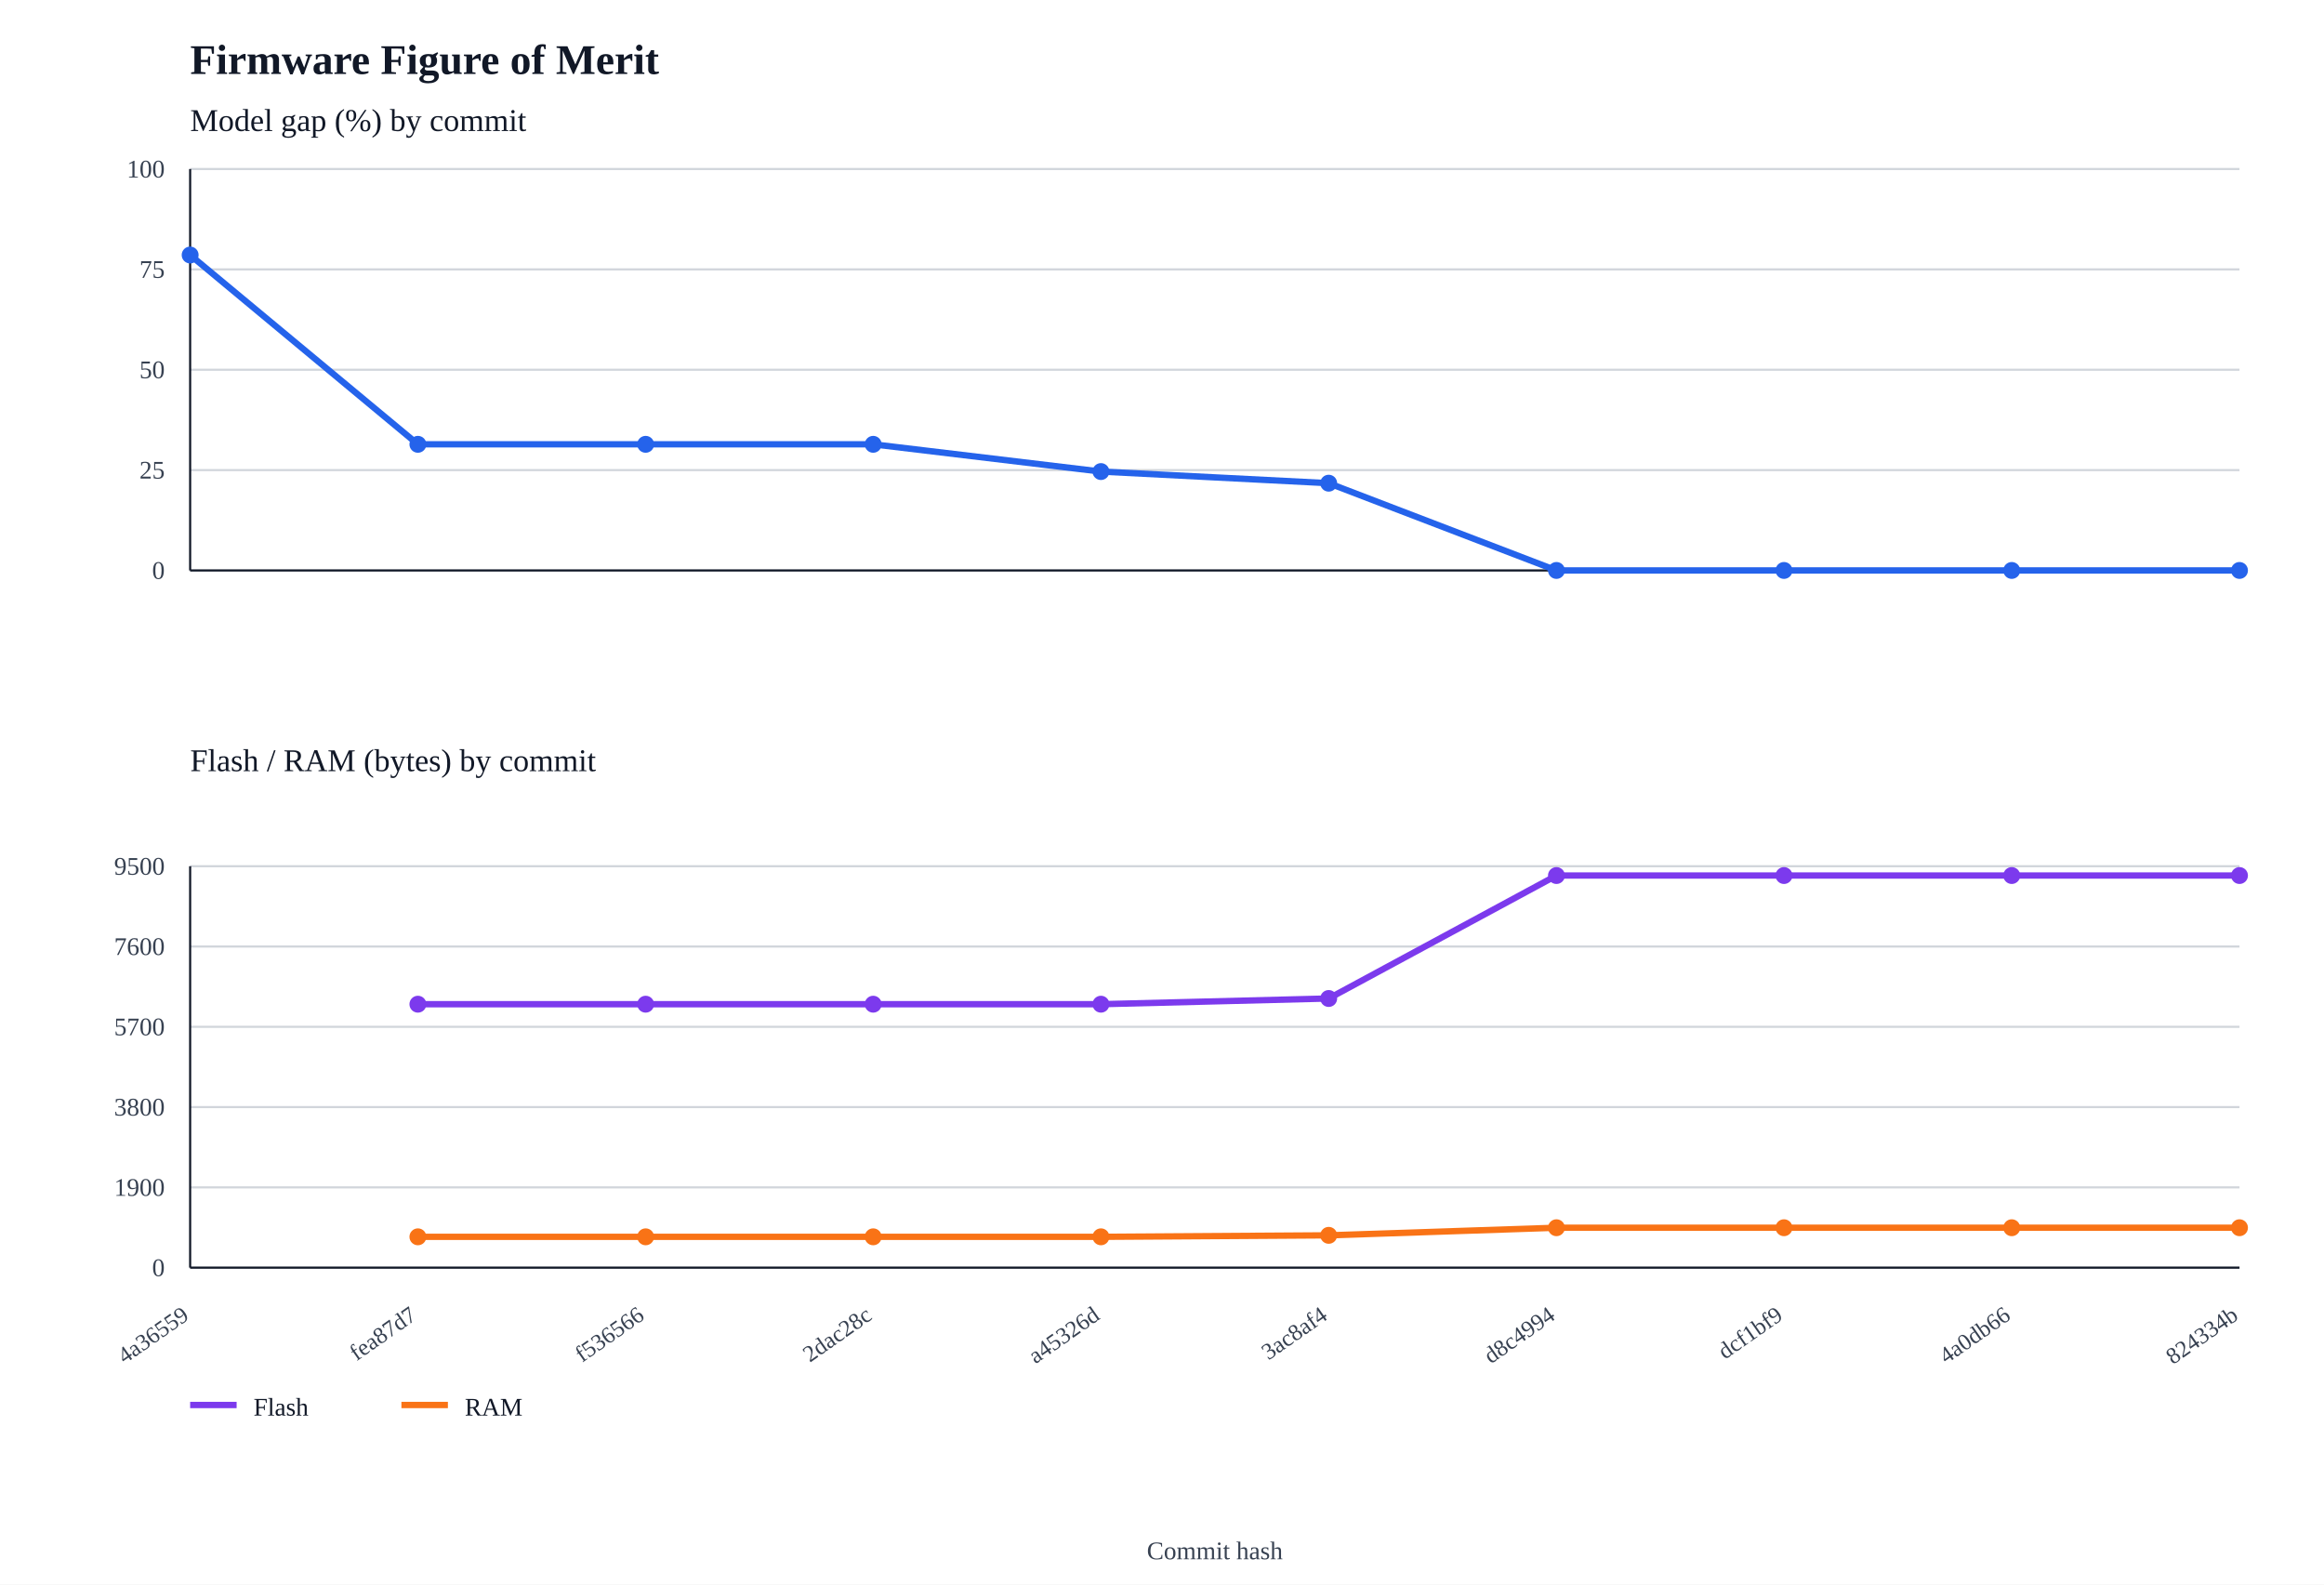
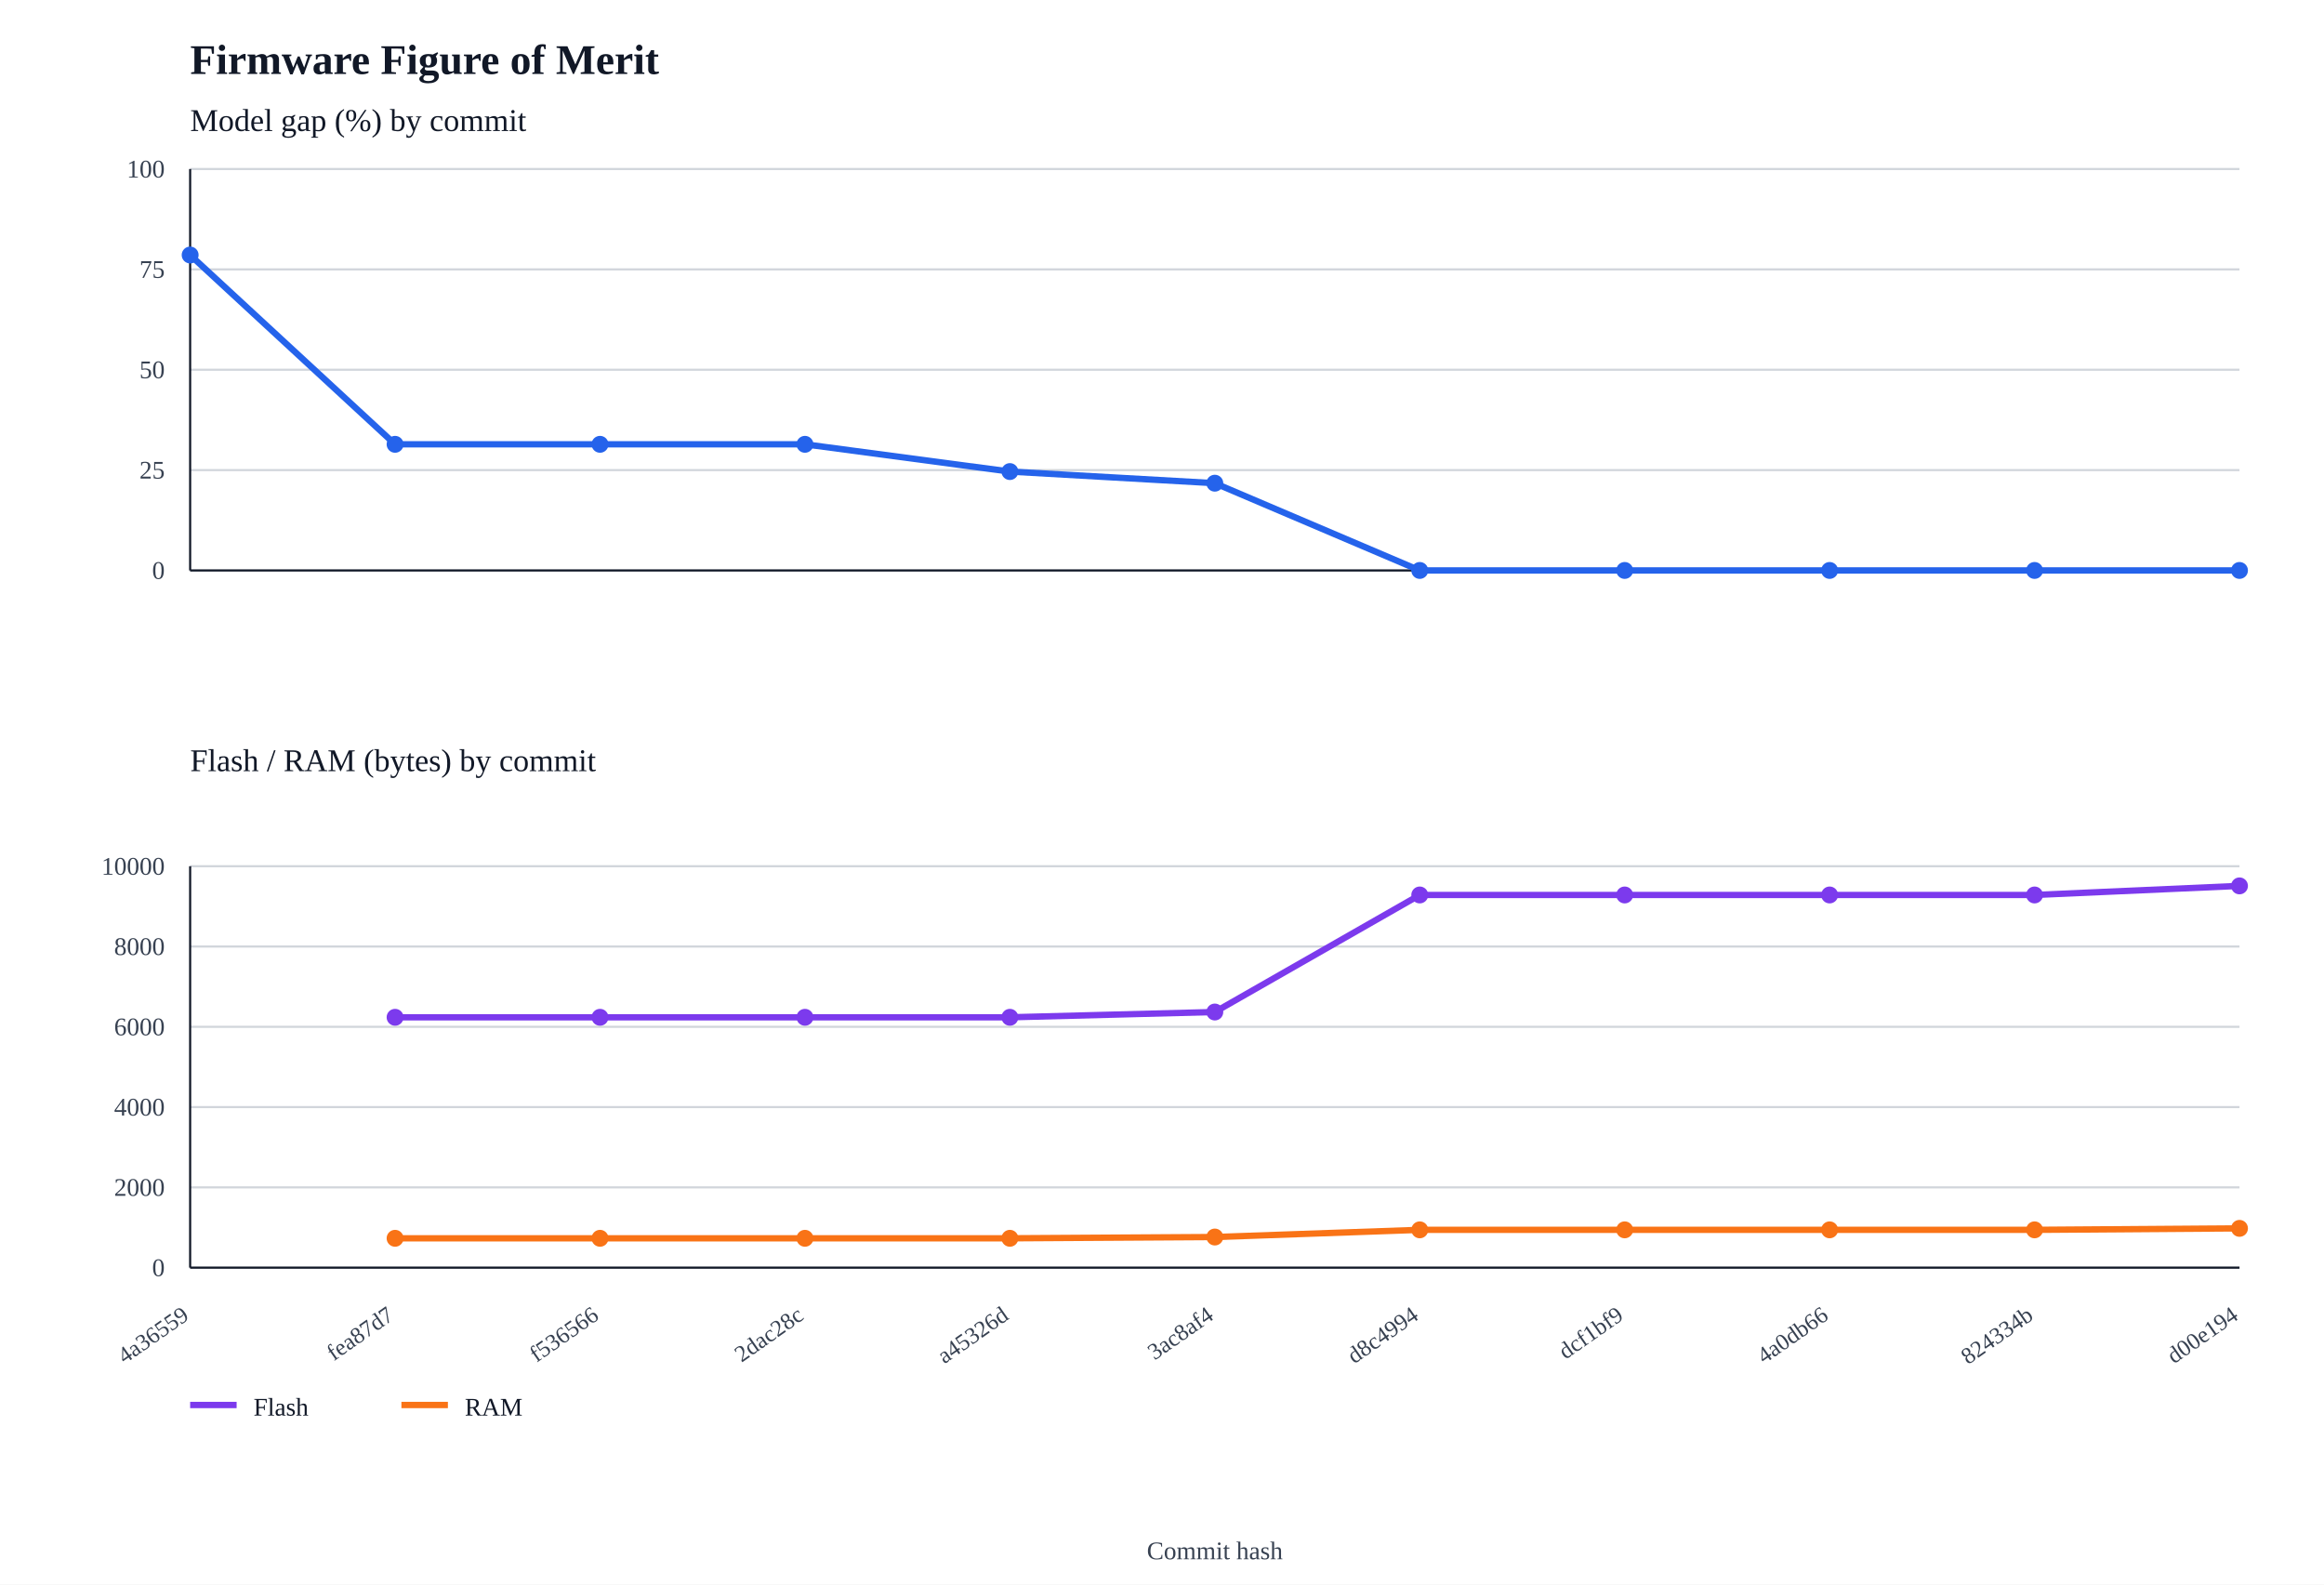
<svg xmlns="http://www.w3.org/2000/svg" width="1100" height="750" viewBox="0 0 1100 750">
  <rect width="100%" height="100%" fill="#ffffff" />
  <text x="90" y="35" font-size="20" font-weight="bold" fill="#111827">Firmware Figure of Merit</text>
  <text x="90" y="62" font-size="15" fill="#111827">Model gap (%) by commit</text>
  <line x1="90" y1="270" x2="1060" y2="270" stroke="#d1d5db" />
  <text x="78" y="274" text-anchor="end" font-size="12" fill="#374151">0</text>
  <line x1="90" y1="222.5" x2="1060" y2="222.5" stroke="#d1d5db" />
  <text x="78" y="226.5" text-anchor="end" font-size="12" fill="#374151">25</text>
  <line x1="90" y1="175" x2="1060" y2="175" stroke="#d1d5db" />
  <text x="78" y="179" text-anchor="end" font-size="12" fill="#374151">50</text>
  <line x1="90" y1="127.5" x2="1060" y2="127.5" stroke="#d1d5db" />
  <text x="78" y="131.5" text-anchor="end" font-size="12" fill="#374151">75</text>
  <line x1="90" y1="80" x2="1060" y2="80" stroke="#d1d5db" />
  <text x="78" y="84" text-anchor="end" font-size="12" fill="#374151">100</text>
  <line x1="90" y1="80" x2="90" y2="270" stroke="#111827" />
  <line x1="90" y1="270" x2="1060" y2="270" stroke="#111827" />
-   <polyline fill="none" stroke="#2563eb" stroke-width="3" points="90.0,120.7 197.8,210.3 305.6,210.3 413.3,210.3 521.1,223.2 628.9,228.7 736.7,270.0 844.4,270.0 952.2,270.0 1060.0,270.0" />
+   <polyline fill="none" stroke="#2563eb" stroke-width="3" points="90.0,120.7 187.0,210.3 284.0,210.3 381.0,210.3 478.0,223.2 575.0,228.7 672.0,270.0 769.0,270.0 866.0,270.0 963.0,270.0 1060.0,270.0" />
  <circle cx="90.0" cy="120.7" r="4" fill="#2563eb" />
-   <circle cx="197.8" cy="210.3" r="4" fill="#2563eb" />
-   <circle cx="305.6" cy="210.3" r="4" fill="#2563eb" />
-   <circle cx="413.3" cy="210.3" r="4" fill="#2563eb" />
-   <circle cx="521.1" cy="223.2" r="4" fill="#2563eb" />
-   <circle cx="628.9" cy="228.7" r="4" fill="#2563eb" />
-   <circle cx="736.7" cy="270.0" r="4" fill="#2563eb" />
-   <circle cx="844.4" cy="270.0" r="4" fill="#2563eb" />
-   <circle cx="952.2" cy="270.0" r="4" fill="#2563eb" />
+   <circle cx="187.0" cy="210.3" r="4" fill="#2563eb" />
+   <circle cx="284.0" cy="210.3" r="4" fill="#2563eb" />
+   <circle cx="381.0" cy="210.3" r="4" fill="#2563eb" />
+   <circle cx="478.0" cy="223.2" r="4" fill="#2563eb" />
+   <circle cx="575.0" cy="228.7" r="4" fill="#2563eb" />
+   <circle cx="672.0" cy="270.0" r="4" fill="#2563eb" />
+   <circle cx="769.0" cy="270.0" r="4" fill="#2563eb" />
+   <circle cx="866.0" cy="270.0" r="4" fill="#2563eb" />
+   <circle cx="963.0" cy="270.0" r="4" fill="#2563eb" />
  <circle cx="1060.0" cy="270.0" r="4" fill="#2563eb" />
  <text x="90" y="365" font-size="15" fill="#111827">Flash / RAM (bytes) by commit</text>
  <line x1="90" y1="600" x2="1060" y2="600" stroke="#d1d5db" />
  <text x="78" y="604" text-anchor="end" font-size="12" fill="#374151">0</text>
  <line x1="90" y1="562" x2="1060" y2="562" stroke="#d1d5db" />
-   <text x="78" y="566" text-anchor="end" font-size="12" fill="#374151">1900</text>
+   <text x="78" y="566" text-anchor="end" font-size="12" fill="#374151">2000</text>
  <line x1="90" y1="524" x2="1060" y2="524" stroke="#d1d5db" />
-   <text x="78" y="528" text-anchor="end" font-size="12" fill="#374151">3800</text>
+   <text x="78" y="528" text-anchor="end" font-size="12" fill="#374151">4000</text>
  <line x1="90" y1="486" x2="1060" y2="486" stroke="#d1d5db" />
-   <text x="78" y="490" text-anchor="end" font-size="12" fill="#374151">5700</text>
+   <text x="78" y="490" text-anchor="end" font-size="12" fill="#374151">6000</text>
  <line x1="90" y1="448" x2="1060" y2="448" stroke="#d1d5db" />
-   <text x="78" y="452" text-anchor="end" font-size="12" fill="#374151">7600</text>
+   <text x="78" y="452" text-anchor="end" font-size="12" fill="#374151">8000</text>
  <line x1="90" y1="410" x2="1060" y2="410" stroke="#d1d5db" />
-   <text x="78" y="414" text-anchor="end" font-size="12" fill="#374151">9500</text>
+   <text x="78" y="414" text-anchor="end" font-size="12" fill="#374151">10000</text>
  <line x1="90" y1="410" x2="90" y2="600" stroke="#111827" />
  <line x1="90" y1="600" x2="1060" y2="600" stroke="#111827" />
-   <polyline fill="none" stroke="#7c3aed" stroke-width="3" points="197.8,475.3 305.6,475.3 413.3,475.3 521.1,475.3 628.9,472.6 736.7,414.4 844.4,414.4 952.2,414.4 1060.0,414.4" />
-   <polyline fill="none" stroke="#f97316" stroke-width="3" points="197.8,585.4 305.6,585.4 413.3,585.4 521.1,585.4 628.9,584.7 736.7,581.1 844.4,581.1 952.2,581.1 1060.0,581.1" />
-   <circle cx="197.8" cy="475.3" r="4" fill="#7c3aed" />
-   <circle cx="305.6" cy="475.3" r="4" fill="#7c3aed" />
-   <circle cx="413.3" cy="475.3" r="4" fill="#7c3aed" />
-   <circle cx="521.1" cy="475.3" r="4" fill="#7c3aed" />
-   <circle cx="628.9" cy="472.6" r="4" fill="#7c3aed" />
-   <circle cx="736.7" cy="414.4" r="4" fill="#7c3aed" />
-   <circle cx="844.4" cy="414.4" r="4" fill="#7c3aed" />
-   <circle cx="952.2" cy="414.4" r="4" fill="#7c3aed" />
-   <circle cx="1060.0" cy="414.4" r="4" fill="#7c3aed" />
-   <circle cx="197.8" cy="585.4" r="4" fill="#f97316" />
-   <circle cx="305.6" cy="585.4" r="4" fill="#f97316" />
-   <circle cx="413.3" cy="585.4" r="4" fill="#f97316" />
-   <circle cx="521.1" cy="585.4" r="4" fill="#f97316" />
-   <circle cx="628.9" cy="584.7" r="4" fill="#f97316" />
-   <circle cx="736.7" cy="581.1" r="4" fill="#f97316" />
-   <circle cx="844.4" cy="581.1" r="4" fill="#f97316" />
-   <circle cx="952.2" cy="581.1" r="4" fill="#f97316" />
-   <circle cx="1060.0" cy="581.1" r="4" fill="#f97316" />
+   <polyline fill="none" stroke="#7c3aed" stroke-width="3" points="187.0,481.5 284.0,481.5 381.0,481.5 478.0,481.5 575.0,479.0 672.0,423.6 769.0,423.6 866.0,423.6 963.0,423.6 1060.0,419.3" />
+   <polyline fill="none" stroke="#f97316" stroke-width="3" points="187.0,586.1 284.0,586.1 381.0,586.1 478.0,586.1 575.0,585.5 672.0,582.1 769.0,582.1 866.0,582.1 963.0,582.1 1060.0,581.4" />
+   <circle cx="187.0" cy="481.5" r="4" fill="#7c3aed" />
+   <circle cx="284.0" cy="481.5" r="4" fill="#7c3aed" />
+   <circle cx="381.0" cy="481.5" r="4" fill="#7c3aed" />
+   <circle cx="478.0" cy="481.5" r="4" fill="#7c3aed" />
+   <circle cx="575.0" cy="479.0" r="4" fill="#7c3aed" />
+   <circle cx="672.0" cy="423.6" r="4" fill="#7c3aed" />
+   <circle cx="769.0" cy="423.6" r="4" fill="#7c3aed" />
+   <circle cx="866.0" cy="423.6" r="4" fill="#7c3aed" />
+   <circle cx="963.0" cy="423.6" r="4" fill="#7c3aed" />
+   <circle cx="1060.0" cy="419.3" r="4" fill="#7c3aed" />
+   <circle cx="187.0" cy="586.1" r="4" fill="#f97316" />
+   <circle cx="284.0" cy="586.1" r="4" fill="#f97316" />
+   <circle cx="381.0" cy="586.1" r="4" fill="#f97316" />
+   <circle cx="478.0" cy="586.1" r="4" fill="#f97316" />
+   <circle cx="575.0" cy="585.5" r="4" fill="#f97316" />
+   <circle cx="672.0" cy="582.1" r="4" fill="#f97316" />
+   <circle cx="769.0" cy="582.1" r="4" fill="#f97316" />
+   <circle cx="866.0" cy="582.1" r="4" fill="#f97316" />
+   <circle cx="963.0" cy="582.1" r="4" fill="#f97316" />
+   <circle cx="1060.0" cy="581.4" r="4" fill="#f97316" />
  <line x1="90" y1="665" x2="112" y2="665" stroke="#7c3aed" stroke-width="3" />
  <text x="120" y="670" font-size="12" fill="#111827">Flash</text>
  <line x1="190" y1="665" x2="212" y2="665" stroke="#f97316" stroke-width="3" />
  <text x="220" y="670" font-size="12" fill="#111827">RAM</text>
  <text x="90" y="624" text-anchor="end" transform="rotate(-35 90 624)" font-size="11" fill="#374151">4a36559</text>
-   <text x="197.778" y="624" text-anchor="end" transform="rotate(-35 197.7778 624)" font-size="11" fill="#374151">fea87d7</text>
-   <text x="305.556" y="624" text-anchor="end" transform="rotate(-35 305.5556 624)" font-size="11" fill="#374151">f536566</text>
-   <text x="413.333" y="624" text-anchor="end" transform="rotate(-35 413.3333 624)" font-size="11" fill="#374151">2dac28c</text>
-   <text x="521.111" y="624" text-anchor="end" transform="rotate(-35 521.1111 624)" font-size="11" fill="#374151">a45326d</text>
-   <text x="628.889" y="624" text-anchor="end" transform="rotate(-35 628.8889 624)" font-size="11" fill="#374151">3ac8af4</text>
-   <text x="736.667" y="624" text-anchor="end" transform="rotate(-35 736.6667 624)" font-size="11" fill="#374151">d8c4994</text>
-   <text x="844.444" y="624" text-anchor="end" transform="rotate(-35 844.4444 624)" font-size="11" fill="#374151">dcf1bf9</text>
-   <text x="952.222" y="624" text-anchor="end" transform="rotate(-35 952.2222 624)" font-size="11" fill="#374151">4a0db66</text>
-   <text x="1060" y="624" text-anchor="end" transform="rotate(-35 1060 624)" font-size="11" fill="#374151">824334b</text>
+   <text x="187" y="624" text-anchor="end" transform="rotate(-35 187 624)" font-size="11" fill="#374151">fea87d7</text>
+   <text x="284" y="624" text-anchor="end" transform="rotate(-35 284 624)" font-size="11" fill="#374151">f536566</text>
+   <text x="381" y="624" text-anchor="end" transform="rotate(-35 381 624)" font-size="11" fill="#374151">2dac28c</text>
+   <text x="478" y="624" text-anchor="end" transform="rotate(-35 478 624)" font-size="11" fill="#374151">a45326d</text>
+   <text x="575" y="624" text-anchor="end" transform="rotate(-35 575 624)" font-size="11" fill="#374151">3ac8af4</text>
+   <text x="672" y="624" text-anchor="end" transform="rotate(-35 672 624)" font-size="11" fill="#374151">d8c4994</text>
+   <text x="769" y="624" text-anchor="end" transform="rotate(-35 769 624)" font-size="11" fill="#374151">dcf1bf9</text>
+   <text x="866" y="624" text-anchor="end" transform="rotate(-35 866 624)" font-size="11" fill="#374151">4a0db66</text>
+   <text x="963" y="624" text-anchor="end" transform="rotate(-35 963 624)" font-size="11" fill="#374151">824334b</text>
+   <text x="1060" y="624" text-anchor="end" transform="rotate(-35 1060 624)" font-size="11" fill="#374151">d00e194</text>
  <text x="575" y="738" text-anchor="middle" font-size="12" fill="#374151">Commit hash</text>
</svg>
